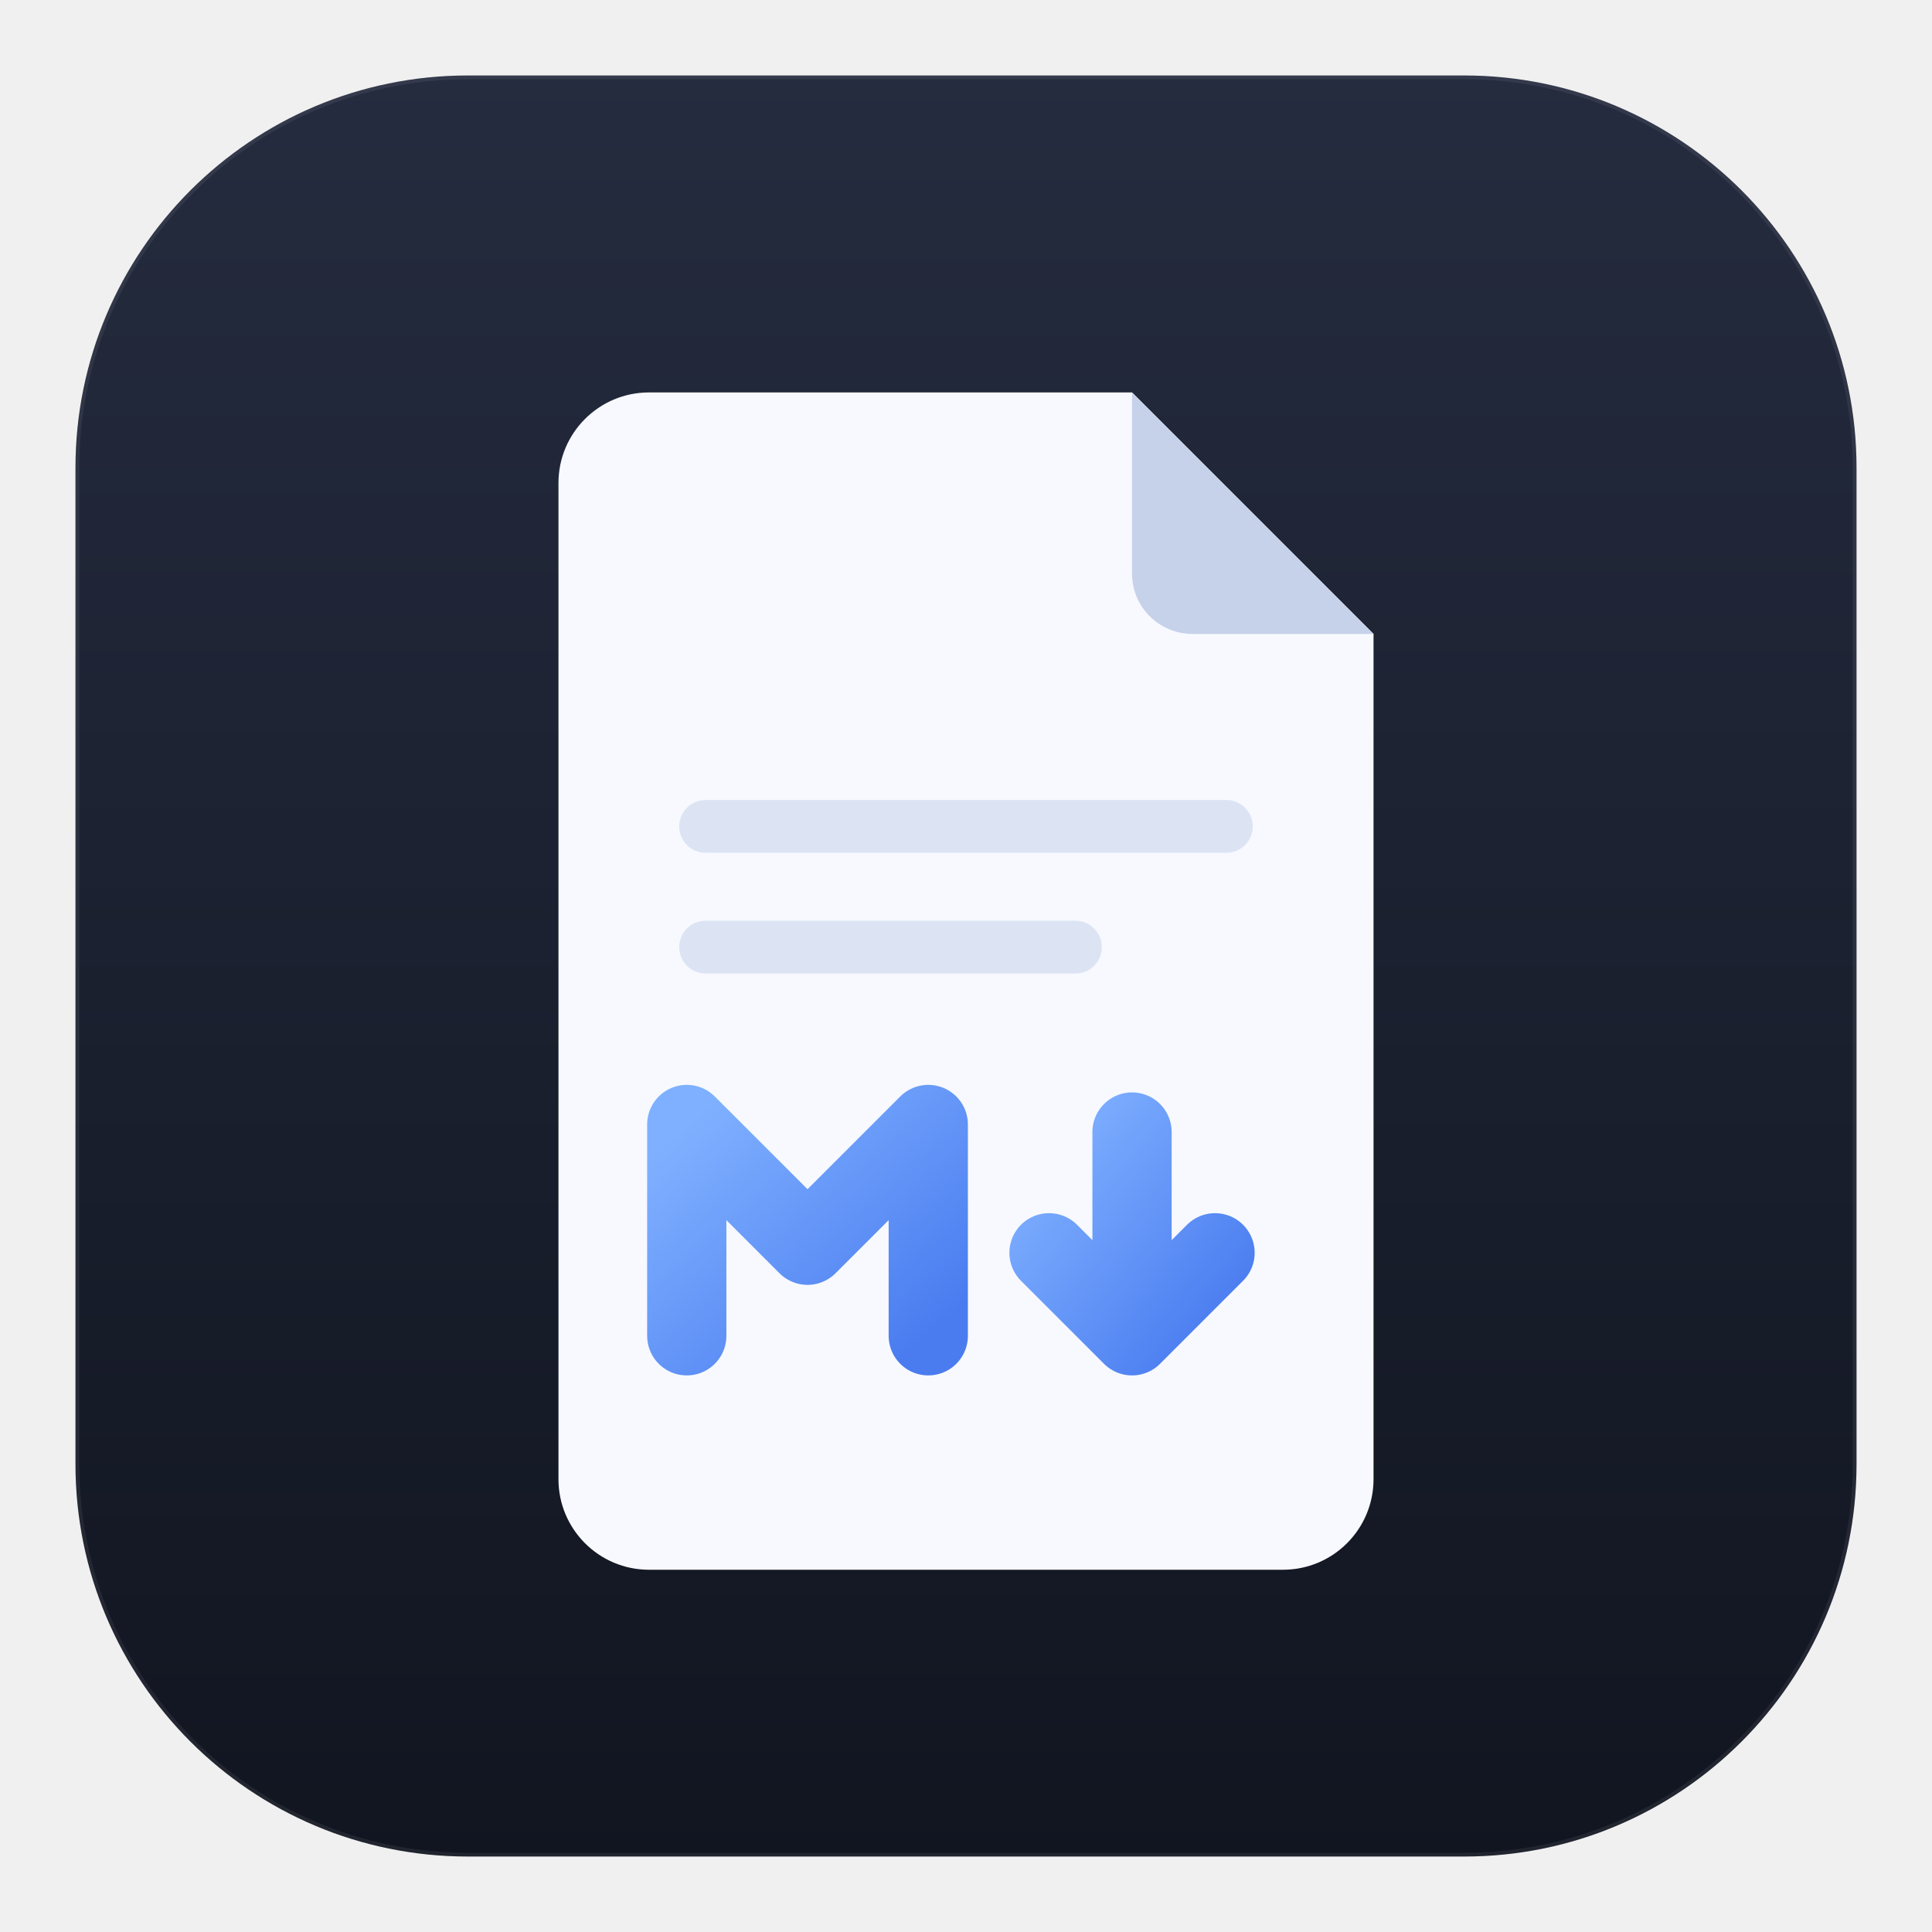
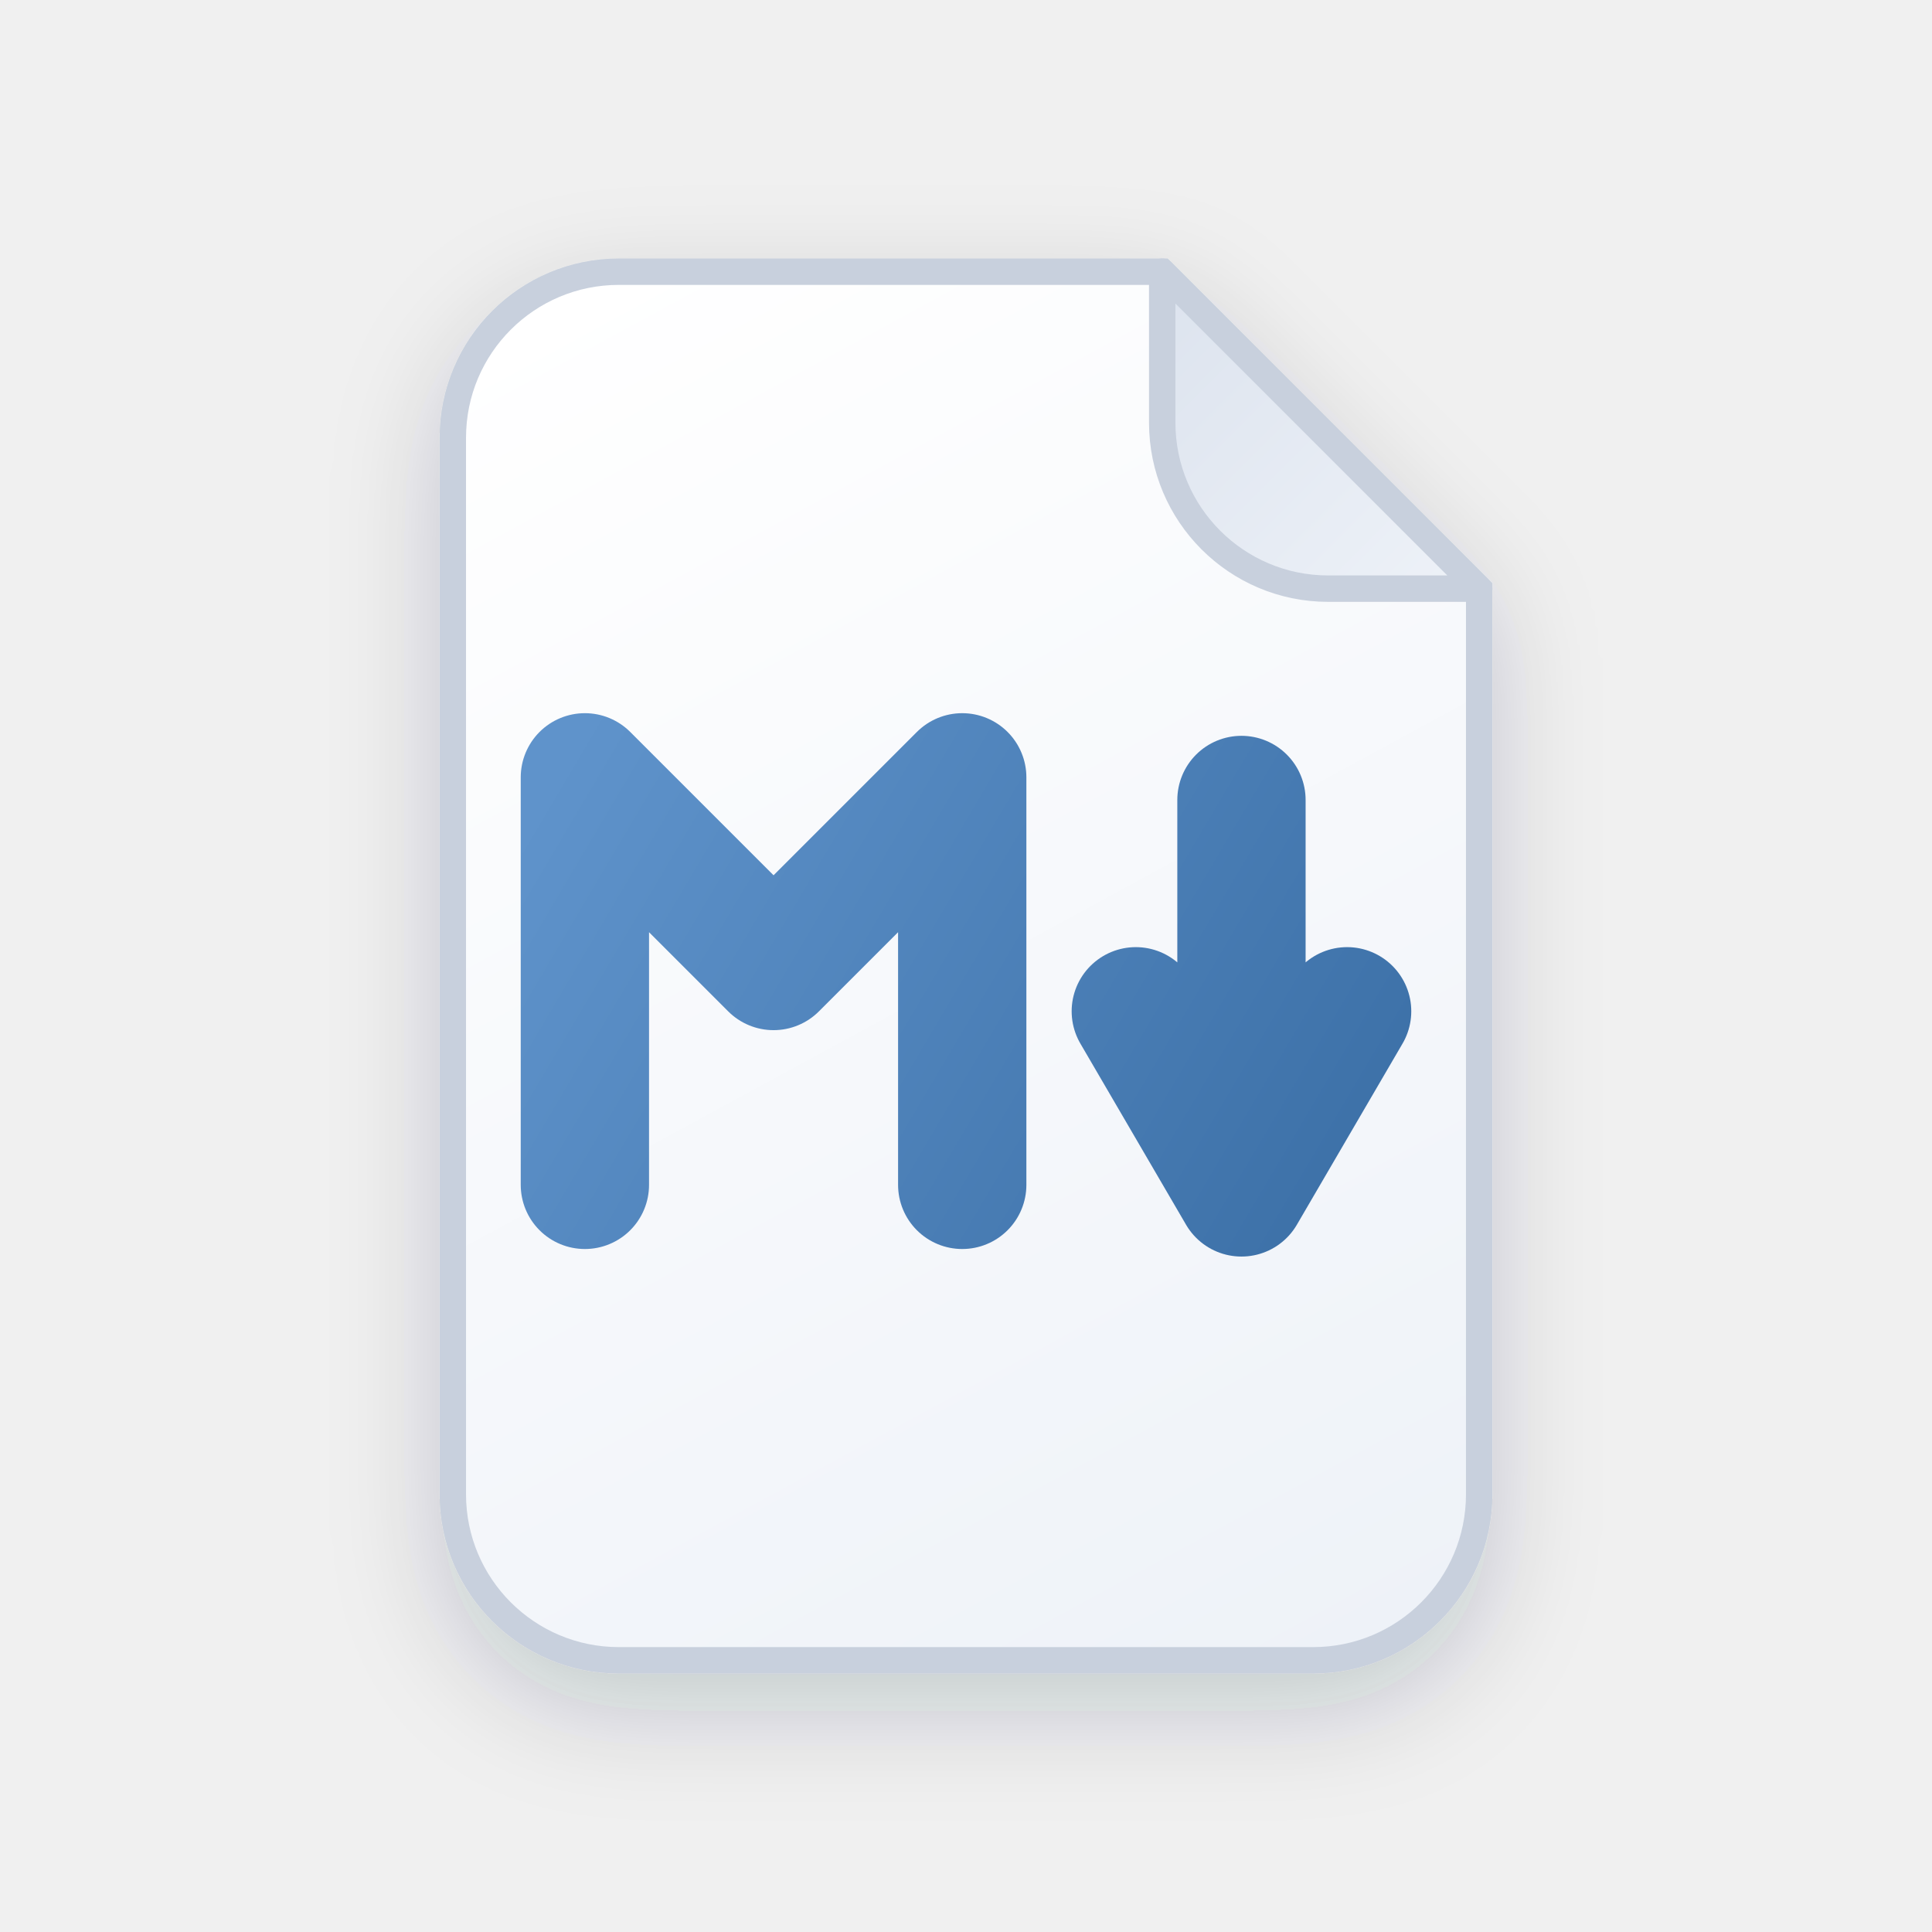
<svg xmlns="http://www.w3.org/2000/svg" width="512" height="512" viewBox="0 0 512 512">
  <defs>
-     <linearGradient id="bg" x1="0" y1="0" x2="0" y2="1">
-       <stop offset="0" stop-color="#252c3f" />
-       <stop offset="1" stop-color="#111520" />
+     <linearGradient id="page" x1="160" y1="72" x2="360" y2="440" gradientUnits="userSpaceOnUse">
+       <stop offset="0" stop-color="#ffffff" />
+       <stop offset="1" stop-color="#eef2f8" />
    </linearGradient>
-     <linearGradient id="mark" x1="0" y1="0" x2="1" y2="1">
-       <stop offset="0" stop-color="#7fb0ff" />
-       <stop offset="1" stop-color="#4a7cf0" />
+     <linearGradient id="fold" x1="308" y1="72" x2="392" y2="156" gradientUnits="userSpaceOnUse">
+       <stop offset="0" stop-color="#dce3ee" />
+       <stop offset="1" stop-color="#eef2f8" />
    </linearGradient>
+     <linearGradient id="mark" x1="150" y1="200" x2="370" y2="330" gradientUnits="userSpaceOnUse">
+       <stop offset="0" stop-color="#5f93cb" />
+       <stop offset="1" stop-color="#3a6ea5" />
+     </linearGradient>
+     <filter id="pageShadow" x="-25%" y="-25%" width="150%" height="160%">
+       <feDropShadow dx="0" dy="10" stdDeviation="14" flood-color="#1a2438" flood-opacity="0.18" />
+     </filter>
  </defs>
-   <rect x="20" y="20" width="472" height="472" rx="104" fill="url(#bg)" />
-   <rect x="20.5" y="20.5" width="471" height="471" rx="103.5" fill="none" stroke="#ffffff" stroke-opacity="0.07" />
-   <path d="M172 104H300L364 168V392A24 24 0 0 1 340 416H172A24 24 0 0 1 148 392V128A24 24 0 0 1 172 104Z" fill="#f7f9fe" />
-   <path d="M300 104L364 168H316A16 16 0 0 1 300 152Z" fill="#c6d2ea" />
-   <rect x="180" y="212" width="152" height="14" rx="7" fill="#dce4f4" />
-   <rect x="180" y="244" width="112" height="14" rx="7" fill="#dce4f4" />
-   <path d="M182 354V298L214 330L246 298V354" fill="none" stroke="url(#mark)" stroke-width="21" stroke-linecap="round" stroke-linejoin="round" />
-   <path d="M300 300V354M278 332L300 354L322 332" fill="none" stroke="url(#mark)" stroke-width="21" stroke-linecap="round" stroke-linejoin="round" />
+   <g filter="url(#pageShadow)">
+     <path d="M164 72H308L392 156V396A44 44 0 0 1 348 440H164A44 44 0 0 1 120 396V116A44 44 0 0 1 164 72Z" fill="url(#page)" stroke="#c8d0dd" stroke-width="7" />
+   </g>
+   <path d="M308 72L392 156H352A44 44 0 0 1 308 112Z" fill="url(#fold)" stroke="#c8d0dd" stroke-width="7" stroke-linejoin="round" />
+   <path d="M155 314V206L205 256L255 206V314" fill="none" stroke="url(#mark)" stroke-width="34" stroke-linecap="round" stroke-linejoin="round" />
+   <path d="M329 212V316M301 268L329 316L357 268" fill="none" stroke="url(#mark)" stroke-width="34" stroke-linecap="round" stroke-linejoin="round" />
</svg>
